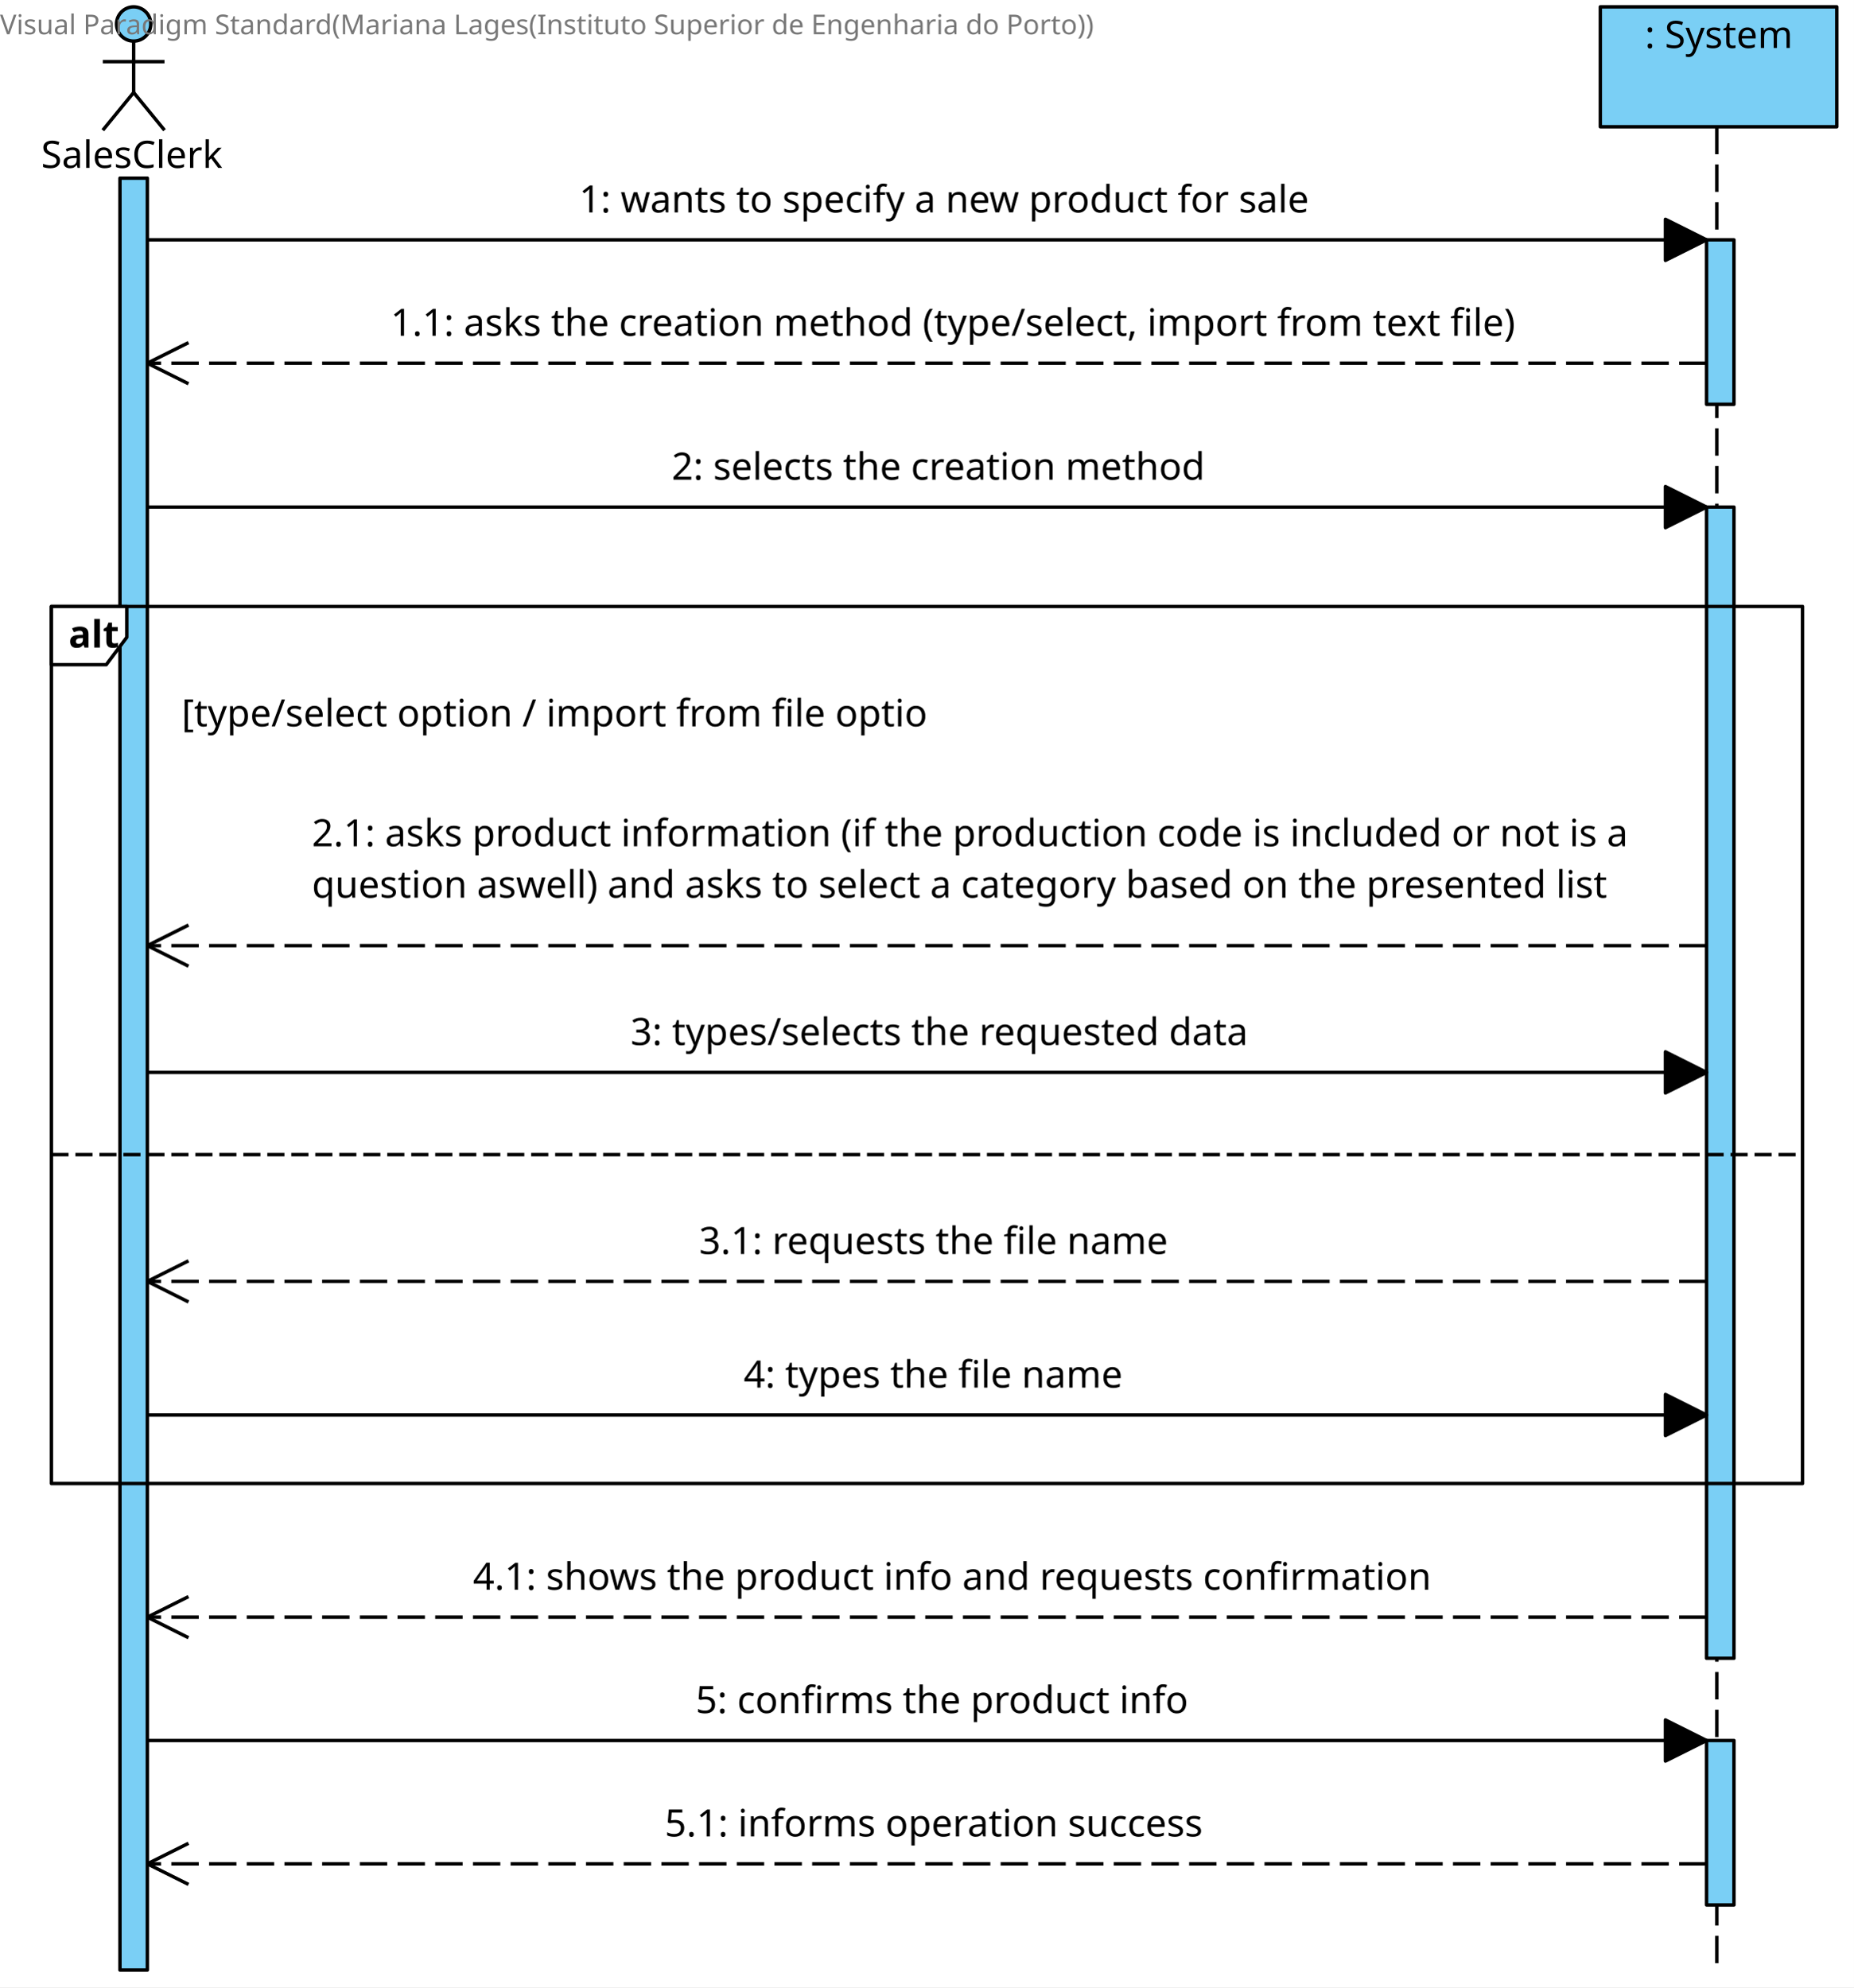
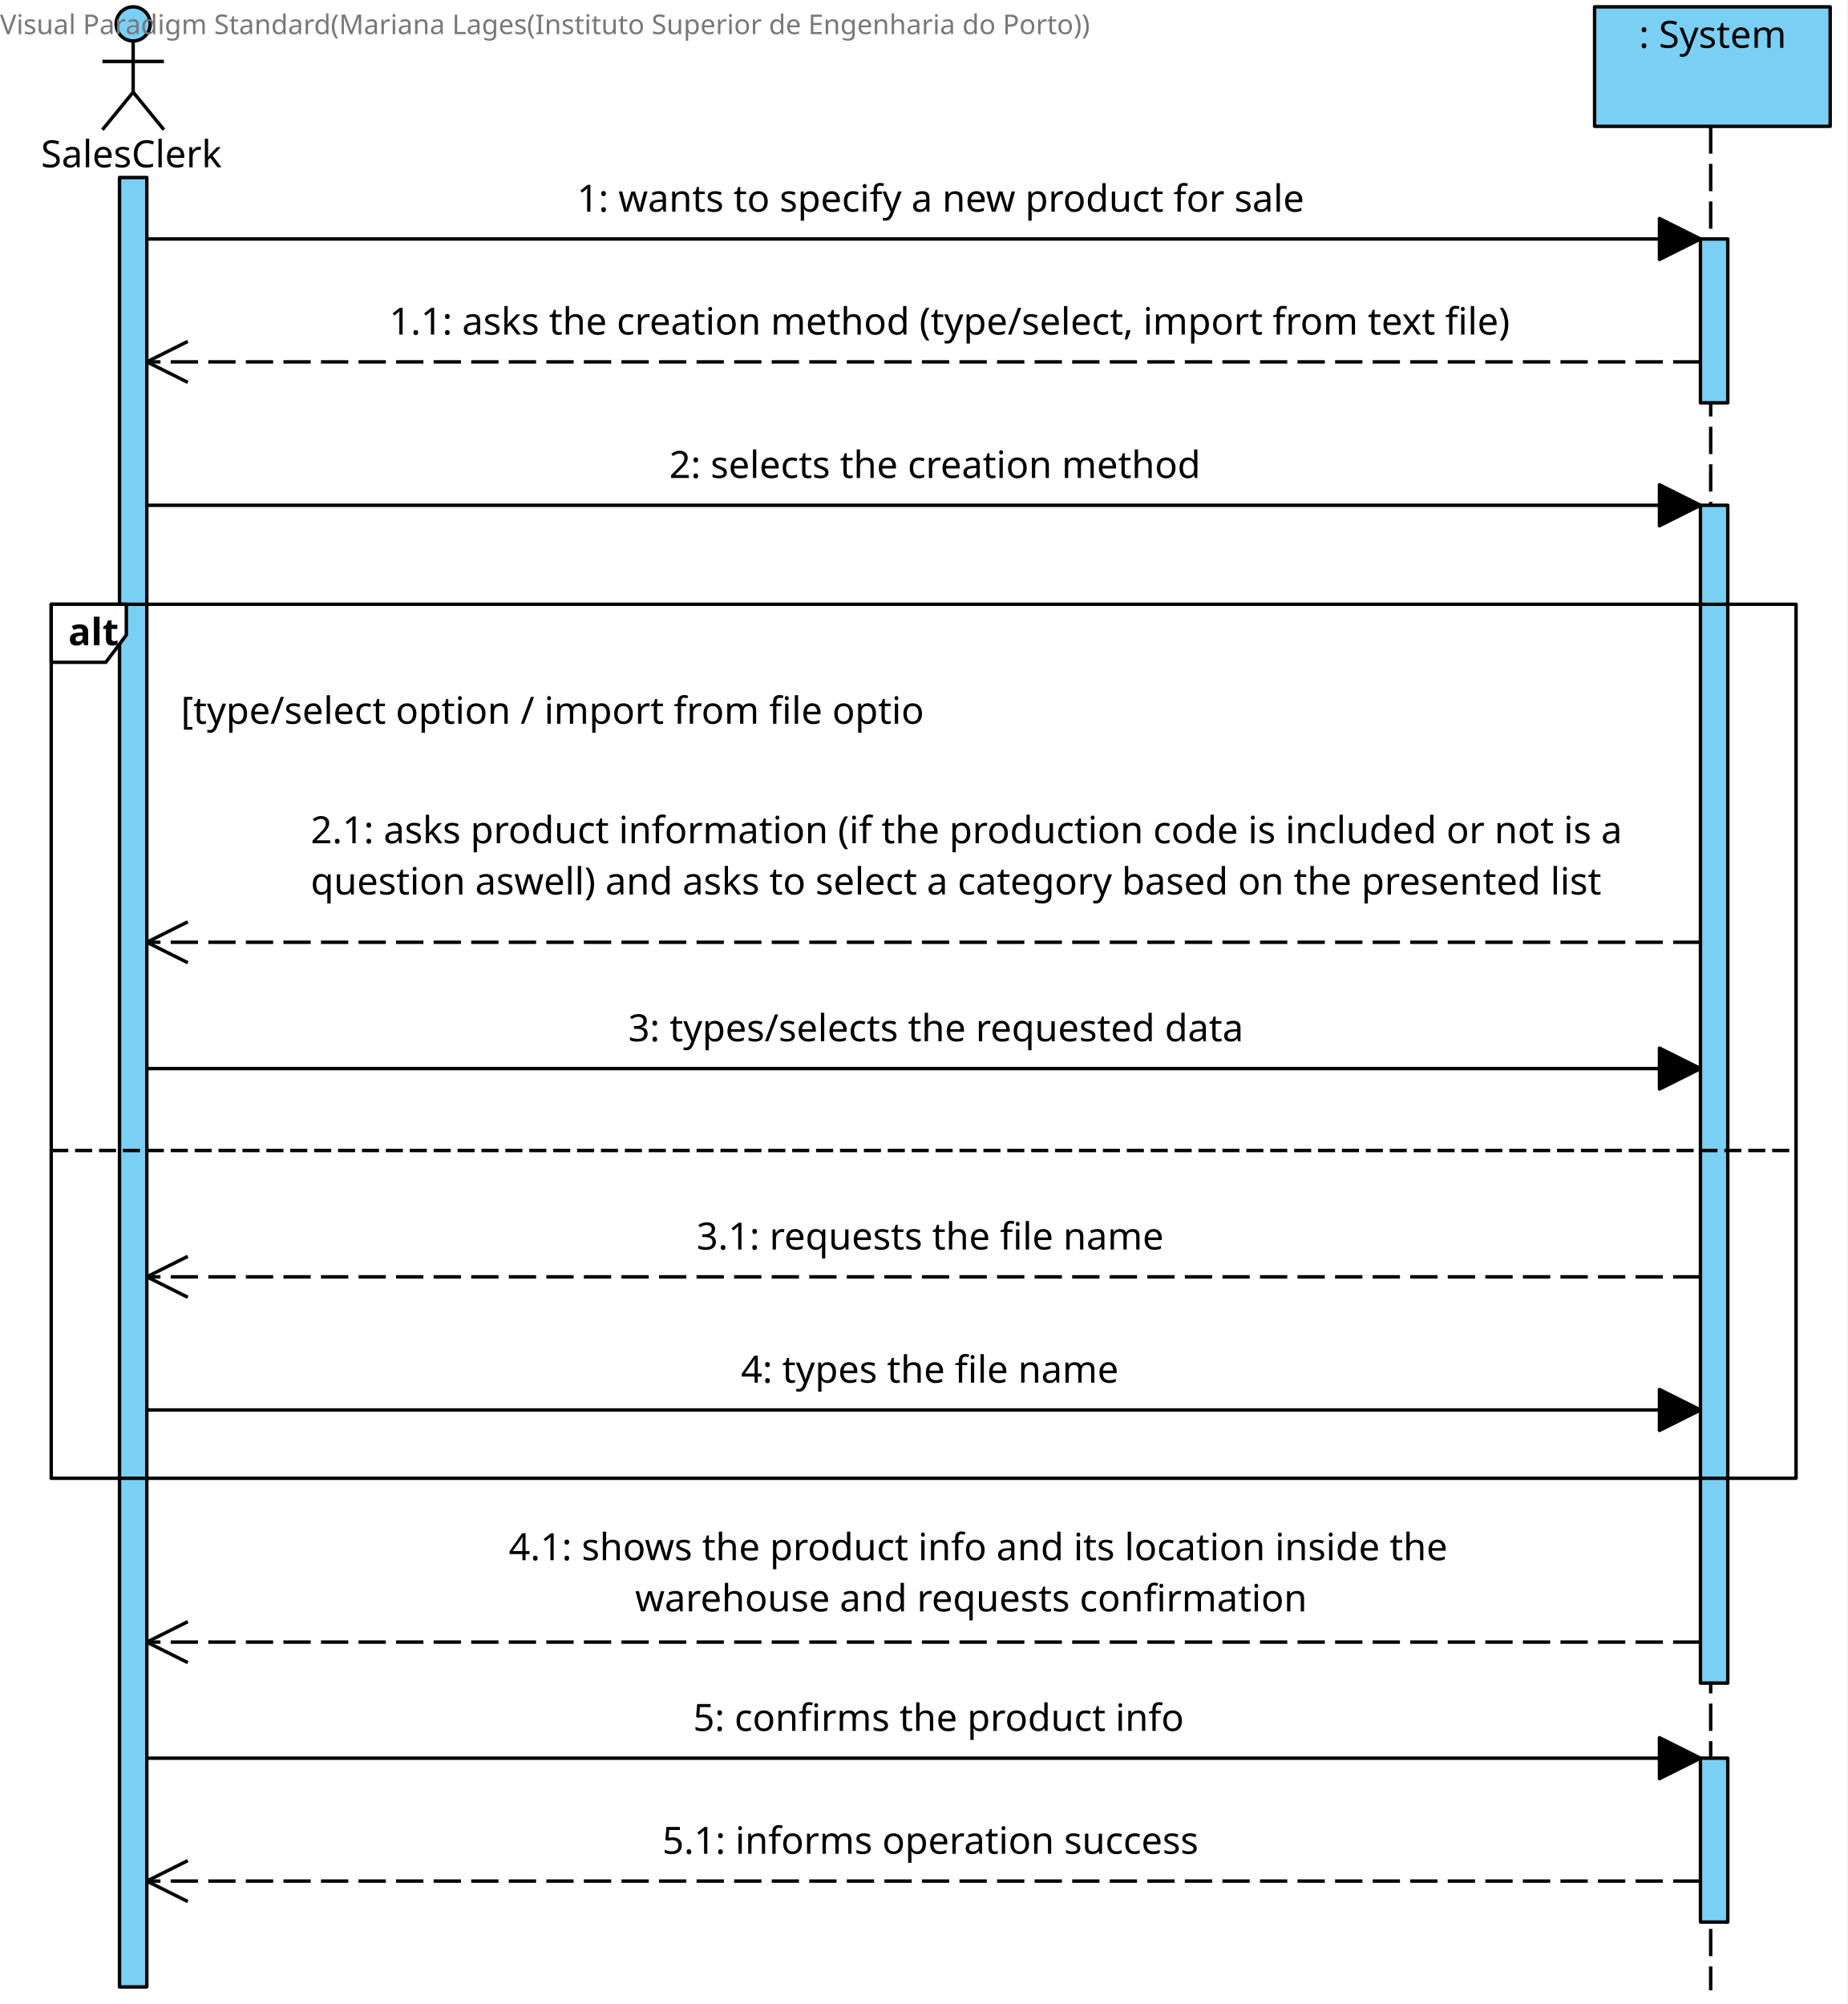
- <svg xmlns="http://www.w3.org/2000/svg" fill-opacity="0" color-rendering="auto" color-interpolation="auto" text-rendering="auto" stroke="rgb(0,0,0)" stroke-linecap="square" width="541" stroke-miterlimit="10" shape-rendering="auto" stroke-opacity="0" fill="rgb(0,0,0)" stroke-dasharray="none" font-weight="normal" stroke-width="1" height="580" font-family="'Dialog'" font-style="normal" stroke-linejoin="miter" font-size="12px" stroke-dashoffset="0" image-rendering="auto">
+ <svg xmlns="http://www.w3.org/2000/svg" fill-opacity="0" color-rendering="auto" color-interpolation="auto" text-rendering="auto" stroke="rgb(0,0,0)" stroke-linecap="square" width="541" stroke-miterlimit="10" shape-rendering="auto" stroke-opacity="0" fill="rgb(0,0,0)" stroke-dasharray="none" font-weight="normal" stroke-width="1" height="587" font-family="'Dialog'" font-style="normal" stroke-linejoin="miter" font-size="12px" stroke-dashoffset="0" image-rendering="auto">
  <defs id="genericDefs" />
  <g>
    <defs id="defs1">
      <clipPath clipPathUnits="userSpaceOnUse" id="clipPath1">
-         <path d="M-7 -7 L71 -7 L71 585 L-7 585 L-7 -7 Z" />
+         <path d="M-7 -7 L71 -7 L71 592 L-7 592 L-7 -7 Z" />
      </clipPath>
      <clipPath clipPathUnits="userSpaceOnUse" id="clipPath2">
-         <path d="M-7 -7 L81 -7 L81 585 L-7 585 L-7 -7 Z" />
+         <path d="M-7 -7 L81 -7 L81 592 L-7 592 L-7 -7 Z" />
      </clipPath>
      <clipPath clipPathUnits="userSpaceOnUse" id="clipPath3">
        <path d="M-7 -7 L19 -7 L19 59 L-7 59 L-7 -7 Z" />
      </clipPath>
      <clipPath clipPathUnits="userSpaceOnUse" id="clipPath4">
-         <path d="M-7 -7 L19 -7 L19 347 L-7 347 L-7 -7 Z" />
+         <path d="M-7 -7 L19 -7 L19 356 L-7 356 L-7 -7 Z" />
      </clipPath>
      <clipPath clipPathUnits="userSpaceOnUse" id="clipPath5">
        <path d="M-7 -7 L522 -7 L522 267 L-7 267 L-7 -7 Z" />
      </clipPath>
      <clipPath clipPathUnits="userSpaceOnUse" id="clipPath6">
        <path d="M246 24 L246 38 L40 38 L40 24 ZM-7 -7 L-7 267 L522 267 L522 -7 Z" />
      </clipPath>
      <clipPath clipPathUnits="userSpaceOnUse" id="clipPath7">
        <path d="M0 0 L0 18 L23 18 L23 0 Z" />
      </clipPath>
      <clipPath clipPathUnits="userSpaceOnUse" id="clipPath8">
        <path d="M-7 -7 L522 -7 L522 106 L-7 106 L-7 -7 Z" />
      </clipPath>
      <clipPath clipPathUnits="userSpaceOnUse" id="clipPath9">
        <path d="M0 0 L0 4 L511 4 L511 0 Z" />
      </clipPath>
      <clipPath clipPathUnits="userSpaceOnUse" id="clipPath10">
        <path d="M-7 -7 L522 -7 L522 154 L-7 154 L-7 -7 Z" />
      </clipPath>
      <clipPath clipPathUnits="userSpaceOnUse" id="clipPath11">
        <path d="M0 0 L0 15 L227 15 L227 0 Z" />
      </clipPath>
      <clipPath clipPathUnits="userSpaceOnUse" id="clipPath12">
        <path d="M-74 -15 L148 -15 L148 30 L-74 30 L-74 -15 Z" />
      </clipPath>
      <clipPath clipPathUnits="userSpaceOnUse" id="clipPath13">
        <path d="M-70 -15 L140 -15 L140 30 L-70 30 L-70 -15 Z" />
      </clipPath>
      <clipPath clipPathUnits="userSpaceOnUse" id="clipPath14">
        <path d="M0 0 L559 0 L559 104 L0 104 L0 0 Z" />
      </clipPath>
      <clipPath clipPathUnits="userSpaceOnUse" id="clipPath15">
        <path d="M83 17 L83 32 L9 32 L9 17 ZM388 30 L388 45 L166 45 L166 30 ZM438 66 L438 81 L111 81 L111 66 ZM0 0 L0 104 L559 104 L559 0 Z" />
      </clipPath>
      <clipPath clipPathUnits="userSpaceOnUse" id="clipPath16">
        <path d="M438 30 L438 45 L111 45 L111 30 ZM360 72 L360 87 L193 87 L193 72 ZM0 0 L0 104 L559 104 L559 0 L388 0 L388 9 L166 9 L166 0 Z" />
      </clipPath>
      <clipPath clipPathUnits="userSpaceOnUse" id="clipPath17">
        <path d="M360 30 L360 45 L193 45 L193 30 ZM0 0 L0 104 L559 104 L559 0 L438 0 L438 3 L111 3 L111 0 Z" />
      </clipPath>
      <clipPath clipPathUnits="userSpaceOnUse" id="clipPath18">
        <path d="M474 2 L474 46 L83 46 L83 2 ZM372 67 L372 82 L181 82 L181 67 ZM0 0 L0 104 L559 104 L559 0 Z" />
      </clipPath>
      <clipPath clipPathUnits="userSpaceOnUse" id="clipPath19">
        <path d="M372 30 L372 45 L181 45 L181 30 ZM0 0 L0 104 L201 104 L201 91 L351 91 L351 104 L559 104 L559 0 L474 0 L474 9 L83 9 L83 0 Z" />
      </clipPath>
      <clipPath clipPathUnits="userSpaceOnUse" id="clipPath20">
-         <path d="M418 30 L418 45 L136 45 L136 30 ZM353 66 L353 81 L200 81 L200 66 ZM0 0 L0 104 L192 104 L192 102 L362 102 L362 104 L559 104 L559 0 Z" />
+         <path d="M430 10 L430 48 L142 48 L142 10 ZM353 64 L353 79 L200 79 L200 64 ZM0 0 L0 104 L192 104 L192 100 L362 100 L362 104 L559 104 L559 0 Z" />
      </clipPath>
      <clipPath clipPathUnits="userSpaceOnUse" id="clipPath21">
-         <path d="M353 30 L353 45 L200 45 L200 30 ZM362 66 L362 81 L192 81 L192 66 ZM0 0 L0 104 L559 104 L559 0 L418 0 L418 9 L136 9 L136 0 Z" />
+         <path d="M353 30 L353 45 L200 45 L200 30 ZM362 66 L362 81 L192 81 L192 66 ZM0 0 L0 104 L559 104 L559 0 L430 0 L430 14 L142 14 L142 0 Z" />
      </clipPath>
      <clipPath clipPathUnits="userSpaceOnUse" id="clipPath22">
        <path d="M362 30 L362 45 L192 45 L192 30 ZM0 0 L0 104 L559 104 L559 0 L353 0 L353 9 L200 9 L200 0 Z" />
      </clipPath>
      <clipPath clipPathUnits="userSpaceOnUse" id="clipPath23">
        <path d="M351 30 L351 45 L201 45 L201 30 ZM339 69 L339 84 L214 84 L214 69 ZM0 0 L0 104 L559 104 L559 0 Z" />
      </clipPath>
      <clipPath clipPathUnits="userSpaceOnUse" id="clipPath24">
-         <path d="M339 30 L339 45 L214 45 L214 30 ZM0 0 L0 104 L136 104 L136 89 L418 89 L418 104 L559 104 L559 0 L351 0 L351 6 L201 6 L201 0 Z" />
+         <path d="M339 30 L339 45 L214 45 L214 30 ZM0 0 L0 104 L142 104 L142 78 L430 78 L430 104 L559 104 L559 0 L351 0 L351 6 L201 6 L201 0 Z" />
      </clipPath>
      <clipPath clipPathUnits="userSpaceOnUse" id="clipPath25">
        <path d="M-125 -15 L250 -15 L250 30 L-125 30 L-125 -15 Z" />
      </clipPath>
      <clipPath clipPathUnits="userSpaceOnUse" id="clipPath26">
        <path d="M-150 -15 L300 -15 L300 30 L-150 30 L-150 -15 Z" />
      </clipPath>
      <clipPath clipPathUnits="userSpaceOnUse" id="clipPath27">
        <path d="M-170 -15 L340 -15 L340 30 L-170 30 L-170 -15 Z" />
      </clipPath>
      <clipPath clipPathUnits="userSpaceOnUse" id="clipPath28">
        <path d="M-153 -15 L306 -15 L306 30 L-153 30 L-153 -15 Z" />
      </clipPath>
      <clipPath clipPathUnits="userSpaceOnUse" id="clipPath29">
-         <path d="M-282 -15 L564 -15 L564 30 L-282 30 L-282 -15 Z" />
+         <path d="M-288 -38 L576 -38 L576 76 L-288 76 L-288 -38 Z" />
      </clipPath>
      <clipPath clipPathUnits="userSpaceOnUse" id="clipPath30">
        <path d="M-191 -15 L382 -15 L382 30 L-191 30 L-191 -15 Z" />
      </clipPath>
      <clipPath clipPathUnits="userSpaceOnUse" id="clipPath31">
        <path d="M-391 -44 L782 -44 L782 88 L-391 88 L-391 -44 Z" />
      </clipPath>
      <clipPath clipPathUnits="userSpaceOnUse" id="clipPath32">
        <path d="M-167 -15 L334 -15 L334 30 L-167 30 L-167 -15 Z" />
      </clipPath>
      <clipPath clipPathUnits="userSpaceOnUse" id="clipPath33">
        <path d="M-327 -15 L654 -15 L654 30 L-327 30 L-327 -15 Z" />
      </clipPath>
      <clipPath clipPathUnits="userSpaceOnUse" id="clipPath34">
        <path d="M-222 -15 L444 -15 L444 30 L-222 30 L-222 -15 Z" />
      </clipPath>
    </defs>
    <g fill="white" text-rendering="geometricPrecision" fill-opacity="1" stroke-opacity="1" stroke="white">
-       <rect x="0" width="541" height="580" y="0" stroke="none" />
+       <rect x="0" width="541" height="587" y="0" stroke="none" />
    </g>
    <g font-size="11px" transform="translate(9,2)" fill-opacity="1" fill="rgb(122,207,245)" text-rendering="geometricPrecision" image-rendering="optimizeQuality" font-family="sans-serif" stroke="rgb(122,207,245)" stroke-opacity="1">
      <circle r="5" clip-path="url(#clipPath1)" cx="30" cy="5" stroke="none" />
-       <rect x="26" width="8" height="523" y="50" clip-path="url(#clipPath1)" stroke="none" />
+       <rect x="26" width="8" height="530" y="50" clip-path="url(#clipPath1)" stroke="none" />
    </g>
    <g stroke-linecap="butt" font-size="11px" transform="translate(9,2)" fill-opacity="1" fill="black" text-rendering="geometricPrecision" image-rendering="optimizeQuality" font-family="sans-serif" stroke-linejoin="round" stroke="black" stroke-opacity="1" stroke-miterlimit="0">
      <circle fill="none" r="5" clip-path="url(#clipPath1)" cx="30" cy="5" />
-       <rect fill="none" x="26" width="8" height="523" y="50" clip-path="url(#clipPath1)" />
+       <rect fill="none" x="26" width="8" height="530" y="50" clip-path="url(#clipPath1)" />
      <line y2="25" fill="none" x1="30" clip-path="url(#clipPath1)" x2="30" y1="10" />
      <line y2="36" fill="none" x1="30" clip-path="url(#clipPath1)" x2="21" y1="25" />
      <line y2="36" fill="none" x1="30" clip-path="url(#clipPath1)" x2="39" y1="25" />
      <line y2="16" fill="none" x1="21" clip-path="url(#clipPath1)" x2="39" y1="16" />
    </g>
    <g font-size="11px" transform="translate(467,2)" fill-opacity="1" fill="rgb(122,207,245)" text-rendering="geometricPrecision" image-rendering="optimizeQuality" font-family="sans-serif" stroke="rgb(122,207,245)" stroke-opacity="1">
      <rect x="0" width="69" height="35" y="0" clip-path="url(#clipPath2)" stroke="none" />
    </g>
    <g stroke-linecap="butt" font-size="11px" transform="translate(467,2)" fill-opacity="1" fill="black" text-rendering="geometricPrecision" image-rendering="optimizeQuality" font-family="sans-serif" stroke-linejoin="round" stroke="black" stroke-opacity="1" stroke-miterlimit="0">
      <rect fill="none" x="0" width="69" height="35" y="0" clip-path="url(#clipPath2)" />
-       <line clip-path="url(#clipPath2)" fill="none" x1="34" x2="34" y1="35" y2="574" stroke-linejoin="bevel" stroke-dasharray="8,3" />
+       <line clip-path="url(#clipPath2)" fill="none" x1="34" x2="34" y1="35" y2="581" stroke-linejoin="bevel" stroke-dasharray="8,3" />
    </g>
    <g font-size="11px" transform="translate(498,70)" fill-opacity="1" fill="rgb(122,207,245)" text-rendering="geometricPrecision" image-rendering="optimizeQuality" font-family="sans-serif" stroke="rgb(122,207,245)" stroke-opacity="1">
      <rect x="0" width="8" height="48" y="0" clip-path="url(#clipPath3)" stroke="none" />
    </g>
    <g stroke-linecap="butt" font-size="11px" transform="translate(498,70)" fill-opacity="1" fill="black" text-rendering="geometricPrecision" image-rendering="optimizeQuality" font-family="sans-serif" stroke-linejoin="round" stroke="black" stroke-opacity="1" stroke-miterlimit="0">
      <rect fill="none" x="0" width="8" height="48" y="0" clip-path="url(#clipPath3)" />
    </g>
    <g font-size="11px" transform="translate(498,148)" fill-opacity="1" fill="rgb(122,207,245)" text-rendering="geometricPrecision" image-rendering="optimizeQuality" font-family="sans-serif" stroke="rgb(122,207,245)" stroke-opacity="1">
-       <rect x="0" width="8" height="336" y="0" clip-path="url(#clipPath4)" stroke="none" />
+       <rect x="0" width="8" height="345" y="0" clip-path="url(#clipPath4)" stroke="none" />
    </g>
    <g stroke-linecap="butt" font-size="11px" transform="translate(498,148)" fill-opacity="1" fill="black" text-rendering="geometricPrecision" image-rendering="optimizeQuality" font-family="sans-serif" stroke-linejoin="round" stroke="black" stroke-opacity="1" stroke-miterlimit="0">
-       <rect fill="none" x="0" width="8" height="336" y="0" clip-path="url(#clipPath4)" />
+       <rect fill="none" x="0" width="8" height="345" y="0" clip-path="url(#clipPath4)" />
    </g>
    <g fill-opacity="1" text-rendering="geometricPrecision" stroke="black" stroke-linecap="butt" transform="translate(15,177)" stroke-miterlimit="0" stroke-opacity="1" fill="black" font-weight="bold" font-family="sans-serif" stroke-linejoin="round" font-size="11px" image-rendering="optimizeQuality">
      <rect fill="none" x="0" width="511" height="256" y="0" clip-path="url(#clipPath6)" />
    </g>
    <g font-size="11px" transform="translate(15,177)" fill-opacity="1" fill="white" text-rendering="geometricPrecision" image-rendering="optimizeQuality" font-family="sans-serif" stroke="white" font-weight="bold" stroke-opacity="1">
      <path d="M22 0 L22 9 L16 17 L0 17 L0 0 Z" stroke="none" clip-path="url(#clipPath6)" />
    </g>
    <g fill-opacity="1" text-rendering="geometricPrecision" stroke="black" stroke-linecap="butt" transform="translate(15,177)" stroke-miterlimit="0" stroke-opacity="1" fill="black" font-weight="bold" font-family="sans-serif" stroke-linejoin="round" font-size="11px" image-rendering="optimizeQuality">
      <path fill="none" d="M22 0 L22 9 L16 17 L0 17 L0 0 Z" clip-path="url(#clipPath6)" />
    </g>
    <g font-size="11px" transform="translate(15,177)" fill-opacity="1" fill="black" text-rendering="geometricPrecision" image-rendering="optimizeQuality" font-family="sans-serif" stroke="black" font-weight="bold" stroke-opacity="1">
      <text x="5" xml:space="preserve" y="12" clip-path="url(#clipPath7)" stroke="none">alt</text>
    </g>
-     <g font-size="11px" transform="translate(498,508)" fill-opacity="1" fill="rgb(122,207,245)" text-rendering="geometricPrecision" image-rendering="optimizeQuality" font-family="sans-serif" stroke="rgb(122,207,245)" stroke-opacity="1">
+     <g font-size="11px" transform="translate(498,515)" fill-opacity="1" fill="rgb(122,207,245)" text-rendering="geometricPrecision" image-rendering="optimizeQuality" font-family="sans-serif" stroke="rgb(122,207,245)" stroke-opacity="1">
      <rect x="0" width="8" height="48" y="0" clip-path="url(#clipPath3)" stroke="none" />
    </g>
-     <g stroke-linecap="butt" font-size="11px" transform="translate(498,508)" fill-opacity="1" fill="black" text-rendering="geometricPrecision" image-rendering="optimizeQuality" font-family="sans-serif" stroke-linejoin="round" stroke="black" stroke-opacity="1" stroke-miterlimit="0">
+     <g stroke-linecap="butt" font-size="11px" transform="translate(498,515)" fill-opacity="1" fill="black" text-rendering="geometricPrecision" image-rendering="optimizeQuality" font-family="sans-serif" stroke-linejoin="round" stroke="black" stroke-opacity="1" stroke-miterlimit="0">
      <rect fill="none" x="0" width="8" height="48" y="0" clip-path="url(#clipPath3)" />
    </g>
    <g fill-opacity="1" text-rendering="geometricPrecision" stroke="black" stroke-linecap="butt" transform="translate(15,195)" stroke-miterlimit="0" stroke-opacity="1" fill="black" stroke-dasharray="5,2" font-family="sans-serif" stroke-linejoin="bevel" font-size="11px" image-rendering="optimizeQuality">
      <line y2="142" fill="none" x1="0" clip-path="url(#clipPath10)" x2="510" y1="142" />
    </g>
    <g font-size="11px" transform="translate(43,200)" fill-opacity="1" fill="white" text-rendering="geometricPrecision" image-rendering="optimizeQuality" font-family="sans-serif" stroke="white" stroke-opacity="1">
      <rect x="9" width="209" height="17" y="-1" clip-path="url(#clipPath11)" stroke="none" />
      <text fill="black" x="10" xml:space="preserve" y="12" clip-path="url(#clipPath11)" stroke="none">[type/select option / import from file option]</text>
    </g>
    <g font-size="11px" transform="translate(2,37)" fill-opacity="1" fill="black" text-rendering="geometricPrecision" image-rendering="optimizeQuality" font-family="sans-serif" stroke="black" stroke-opacity="1">
      <text x="10" xml:space="preserve" y="12" clip-path="url(#clipPath12)" stroke="none">SalesClerk</text>
    </g>
    <g font-size="11px" transform="translate(467,2)" fill-opacity="1" fill="black" text-rendering="geometricPrecision" image-rendering="optimizeQuality" font-family="sans-serif" stroke="black" stroke-opacity="1">
      <text x="13" xml:space="preserve" y="12" clip-path="url(#clipPath13)" stroke="none">: System</text>
    </g>
    <g stroke-linecap="butt" font-size="11px" transform="translate(-7,20)" fill-opacity="1" fill="black" text-rendering="geometricPrecision" image-rendering="optimizeQuality" font-family="sans-serif" stroke-linejoin="round" stroke="black" stroke-opacity="1">
      <line y2="50" fill="none" x1="50" clip-path="url(#clipPath15)" x2="505" y1="50" />
      <polygon points=" 505 50 493 44 493 56" clip-path="url(#clipPath15)" stroke="none" />
      <polygon fill="none" points=" 505 50 493 44 493 56" clip-path="url(#clipPath15)" />
    </g>
    <g fill-opacity="1" text-rendering="geometricPrecision" stroke="black" stroke-linecap="butt" transform="translate(-7,56)" stroke-miterlimit="0" stroke-opacity="1" fill="black" stroke-dasharray="8,3" font-family="sans-serif" stroke-linejoin="round" font-size="11px" image-rendering="optimizeQuality">
      <line y2="50" fill="none" x1="505" clip-path="url(#clipPath16)" x2="50" y1="50" />
      <line clip-path="url(#clipPath16)" fill="none" x1="50" x2="62" y1="50" y2="56" stroke-dasharray="none" stroke-miterlimit="10" />
      <line clip-path="url(#clipPath16)" fill="none" x1="50" x2="62" y1="50" y2="44" stroke-dasharray="none" stroke-miterlimit="10" />
    </g>
    <g stroke-linecap="butt" font-size="11px" transform="translate(-7,98)" fill-opacity="1" fill="black" text-rendering="geometricPrecision" image-rendering="optimizeQuality" font-family="sans-serif" stroke-linejoin="round" stroke="black" stroke-opacity="1">
      <line y2="50" fill="none" x1="50" clip-path="url(#clipPath17)" x2="505" y1="50" />
      <polygon points=" 505 50 493 44 493 56" clip-path="url(#clipPath17)" stroke="none" />
      <polygon fill="none" points=" 505 50 493 44 493 56" clip-path="url(#clipPath17)" />
    </g>
    <g fill-opacity="1" text-rendering="geometricPrecision" stroke="black" stroke-linecap="butt" transform="translate(-7,226)" stroke-miterlimit="0" stroke-opacity="1" fill="black" stroke-dasharray="8,3" font-family="sans-serif" stroke-linejoin="round" font-size="11px" image-rendering="optimizeQuality">
      <line y2="50" fill="none" x1="505" clip-path="url(#clipPath18)" x2="50" y1="50" />
      <line clip-path="url(#clipPath18)" fill="none" x1="50" x2="62" y1="50" y2="56" stroke-dasharray="none" stroke-miterlimit="10" />
      <line clip-path="url(#clipPath18)" fill="none" x1="50" x2="62" y1="50" y2="44" stroke-dasharray="none" stroke-miterlimit="10" />
    </g>
    <g stroke-linecap="butt" font-size="11px" transform="translate(-7,263)" fill-opacity="1" fill="black" text-rendering="geometricPrecision" image-rendering="optimizeQuality" font-family="sans-serif" stroke-linejoin="round" stroke="black" stroke-opacity="1">
      <line y2="50" fill="none" x1="50" clip-path="url(#clipPath19)" x2="505" y1="50" />
      <polygon points=" 505 50 493 44 493 56" clip-path="url(#clipPath19)" stroke="none" />
      <polygon fill="none" points=" 505 50 493 44 493 56" clip-path="url(#clipPath19)" />
    </g>
-     <g fill-opacity="1" text-rendering="geometricPrecision" stroke="black" stroke-linecap="butt" transform="translate(-7,422)" stroke-miterlimit="0" stroke-opacity="1" fill="black" stroke-dasharray="8,3" font-family="sans-serif" stroke-linejoin="round" font-size="11px" image-rendering="optimizeQuality">
+     <g fill-opacity="1" text-rendering="geometricPrecision" stroke="black" stroke-linecap="butt" transform="translate(-7,431)" stroke-miterlimit="0" stroke-opacity="1" fill="black" stroke-dasharray="8,3" font-family="sans-serif" stroke-linejoin="round" font-size="11px" image-rendering="optimizeQuality">
      <line y2="50" fill="none" x1="505" clip-path="url(#clipPath20)" x2="50" y1="50" />
      <line clip-path="url(#clipPath20)" fill="none" x1="50" x2="62" y1="50" y2="56" stroke-dasharray="none" stroke-miterlimit="10" />
      <line clip-path="url(#clipPath20)" fill="none" x1="50" x2="62" y1="50" y2="44" stroke-dasharray="none" stroke-miterlimit="10" />
    </g>
-     <g stroke-linecap="butt" font-size="11px" transform="translate(-7,458)" fill-opacity="1" fill="black" text-rendering="geometricPrecision" image-rendering="optimizeQuality" font-family="sans-serif" stroke-linejoin="round" stroke="black" stroke-opacity="1">
+     <g stroke-linecap="butt" font-size="11px" transform="translate(-7,465)" fill-opacity="1" fill="black" text-rendering="geometricPrecision" image-rendering="optimizeQuality" font-family="sans-serif" stroke-linejoin="round" stroke="black" stroke-opacity="1">
      <line y2="50" fill="none" x1="50" clip-path="url(#clipPath21)" x2="505" y1="50" />
      <polygon points=" 505 50 493 44 493 56" clip-path="url(#clipPath21)" stroke="none" />
      <polygon fill="none" points=" 505 50 493 44 493 56" clip-path="url(#clipPath21)" />
    </g>
-     <g fill-opacity="1" text-rendering="geometricPrecision" stroke="black" stroke-linecap="butt" transform="translate(-7,494)" stroke-miterlimit="0" stroke-opacity="1" fill="black" stroke-dasharray="8,3" font-family="sans-serif" stroke-linejoin="round" font-size="11px" image-rendering="optimizeQuality">
+     <g fill-opacity="1" text-rendering="geometricPrecision" stroke="black" stroke-linecap="butt" transform="translate(-7,501)" stroke-miterlimit="0" stroke-opacity="1" fill="black" stroke-dasharray="8,3" font-family="sans-serif" stroke-linejoin="round" font-size="11px" image-rendering="optimizeQuality">
      <line y2="50" fill="none" x1="505" clip-path="url(#clipPath22)" x2="50" y1="50" />
      <line clip-path="url(#clipPath22)" fill="none" x1="50" x2="62" y1="50" y2="56" stroke-dasharray="none" stroke-miterlimit="10" />
      <line clip-path="url(#clipPath22)" fill="none" x1="50" x2="62" y1="50" y2="44" stroke-dasharray="none" stroke-miterlimit="10" />
    </g>
    <g fill-opacity="1" text-rendering="geometricPrecision" stroke="black" stroke-linecap="butt" transform="translate(-7,324)" stroke-miterlimit="0" stroke-opacity="1" fill="black" stroke-dasharray="8,3" font-family="sans-serif" stroke-linejoin="round" font-size="11px" image-rendering="optimizeQuality">
      <line y2="50" fill="none" x1="505" clip-path="url(#clipPath23)" x2="50" y1="50" />
      <line clip-path="url(#clipPath23)" fill="none" x1="50" x2="62" y1="50" y2="56" stroke-dasharray="none" stroke-miterlimit="10" />
      <line clip-path="url(#clipPath23)" fill="none" x1="50" x2="62" y1="50" y2="44" stroke-dasharray="none" stroke-miterlimit="10" />
    </g>
    <g stroke-linecap="butt" font-size="11px" transform="translate(-7,363)" fill-opacity="1" fill="black" text-rendering="geometricPrecision" image-rendering="optimizeQuality" font-family="sans-serif" stroke-linejoin="round" stroke="black" stroke-opacity="1">
      <line y2="50" fill="none" x1="50" clip-path="url(#clipPath24)" x2="505" y1="50" />
      <polygon points=" 505 50 493 44 493 56" clip-path="url(#clipPath24)" stroke="none" />
      <polygon fill="none" points=" 505 50 493 44 493 56" clip-path="url(#clipPath24)" />
    </g>
    <g font-size="11px" transform="translate(207,393)" fill-opacity="1" fill="white" text-rendering="geometricPrecision" image-rendering="optimizeQuality" font-family="sans-serif" stroke="white" stroke-opacity="1">
      <rect x="0" width="125" height="15" y="0" clip-path="url(#clipPath25)" stroke="none" />
      <text fill="black" x="10" xml:space="preserve" y="12" clip-path="url(#clipPath25)" stroke="none">4: types the file name</text>
    </g>
    <g font-size="11px" transform="translate(194,354)" fill-opacity="1" fill="white" text-rendering="geometricPrecision" image-rendering="optimizeQuality" font-family="sans-serif" stroke="white" stroke-opacity="1">
      <rect x="0" width="150" height="15" y="0" clip-path="url(#clipPath26)" stroke="none" />
      <text fill="black" x="10" xml:space="preserve" y="12" clip-path="url(#clipPath26)" stroke="none">3.1: requests the file name</text>
    </g>
-     <g font-size="11px" transform="translate(185,524)" fill-opacity="1" fill="white" text-rendering="geometricPrecision" image-rendering="optimizeQuality" font-family="sans-serif" stroke="white" stroke-opacity="1">
+     <g font-size="11px" transform="translate(185,531)" fill-opacity="1" fill="white" text-rendering="geometricPrecision" image-rendering="optimizeQuality" font-family="sans-serif" stroke="white" stroke-opacity="1">
      <rect x="0" width="170" height="15" y="0" clip-path="url(#clipPath27)" stroke="none" />
      <text fill="black" x="9" xml:space="preserve" y="12" clip-path="url(#clipPath27)" stroke="none">5.1: informs operation success</text>
    </g>
-     <g font-size="11px" transform="translate(193,488)" fill-opacity="1" fill="white" text-rendering="geometricPrecision" image-rendering="optimizeQuality" font-family="sans-serif" stroke="white" stroke-opacity="1">
+     <g font-size="11px" transform="translate(193,495)" fill-opacity="1" fill="white" text-rendering="geometricPrecision" image-rendering="optimizeQuality" font-family="sans-serif" stroke="white" stroke-opacity="1">
      <rect x="0" width="153" height="15" y="0" clip-path="url(#clipPath28)" stroke="none" />
      <text fill="black" x="10" xml:space="preserve" y="12" clip-path="url(#clipPath28)" stroke="none">5: confirms the product info</text>
    </g>
-     <g font-size="11px" transform="translate(129,452)" fill-opacity="1" fill="white" text-rendering="geometricPrecision" image-rendering="optimizeQuality" font-family="sans-serif" stroke="white" stroke-opacity="1">
-       <rect x="0" width="282" height="15" y="0" clip-path="url(#clipPath29)" stroke="none" />
-       <text fill="black" x="9" xml:space="preserve" y="12" clip-path="url(#clipPath29)" stroke="none">4.1: shows the product info and requests confirmation</text>
+     <g font-size="11px" transform="translate(135,441)" fill-opacity="1" fill="white" text-rendering="geometricPrecision" image-rendering="optimizeQuality" font-family="sans-serif" stroke="white" stroke-opacity="1">
+       <rect x="0" width="288" height="38" y="0" clip-path="url(#clipPath29)" stroke="none" />
+       <text fill="black" x="14" xml:space="preserve" y="16" clip-path="url(#clipPath29)" stroke="none">4.1: shows the product info and its location inside the</text>
+       <text fill="black" x="51" xml:space="preserve" y="31" clip-path="url(#clipPath29)" stroke="none">warehouse and requests confirmation</text>
    </g>
    <g font-size="11px" transform="translate(174,293)" fill-opacity="1" fill="white" text-rendering="geometricPrecision" image-rendering="optimizeQuality" font-family="sans-serif" stroke="white" stroke-opacity="1">
      <rect x="0" width="191" height="15" y="0" clip-path="url(#clipPath30)" stroke="none" />
      <text fill="black" x="10" xml:space="preserve" y="12" clip-path="url(#clipPath30)" stroke="none">3: types/selects the requested data</text>
    </g>
    <g font-size="11px" transform="translate(76,228)" fill-opacity="1" fill="white" text-rendering="geometricPrecision" image-rendering="optimizeQuality" font-family="sans-serif" stroke="white" stroke-opacity="1">
      <rect x="0" width="391" height="44" y="0" clip-path="url(#clipPath31)" stroke="none" />
      <text fill="black" x="15" xml:space="preserve" y="19" clip-path="url(#clipPath31)" stroke="none">2.1: asks product information (if the production code is included or not is a</text>
      <text fill="black" x="15" xml:space="preserve" y="34" clip-path="url(#clipPath31)" stroke="none">question aswell) and asks to select a category based on the presented list</text>
    </g>
    <g font-size="11px" transform="translate(186,128)" fill-opacity="1" fill="white" text-rendering="geometricPrecision" image-rendering="optimizeQuality" font-family="sans-serif" stroke="white" stroke-opacity="1">
      <rect x="0" width="167" height="15" y="0" clip-path="url(#clipPath32)" stroke="none" />
      <text fill="black" x="10" xml:space="preserve" y="12" clip-path="url(#clipPath32)" stroke="none">2: selects the creation method</text>
    </g>
    <g font-size="11px" transform="translate(104,86)" fill-opacity="1" fill="white" text-rendering="geometricPrecision" image-rendering="optimizeQuality" font-family="sans-serif" stroke="white" stroke-opacity="1">
      <rect x="0" width="327" height="15" y="0" clip-path="url(#clipPath33)" stroke="none" />
      <text fill="black" x="10" xml:space="preserve" y="12" clip-path="url(#clipPath33)" stroke="none">1.1: asks the creation method (type/select, import from text file)</text>
    </g>
    <g font-size="11px" transform="translate(159,50)" fill-opacity="1" fill="white" text-rendering="geometricPrecision" image-rendering="optimizeQuality" font-family="sans-serif" stroke="white" stroke-opacity="1">
      <rect x="0" width="222" height="15" y="0" clip-path="url(#clipPath34)" stroke="none" />
      <text fill="black" x="10" xml:space="preserve" y="12" clip-path="url(#clipPath34)" stroke="none">1: wants to specify a new product for sale</text>
    </g>
    <g font-size="8px" fill-opacity="1" fill="rgb(120,120,120)" text-rendering="geometricPrecision" image-rendering="optimizeQuality" stroke="rgb(120,120,120)" stroke-opacity="1">
      <text x="0" xml:space="preserve" y="10" stroke="none">Visual Paradigm Standard(Mariana Lages(Instituto Superior de Engenharia do Porto))</text>
    </g>
  </g>
</svg>
